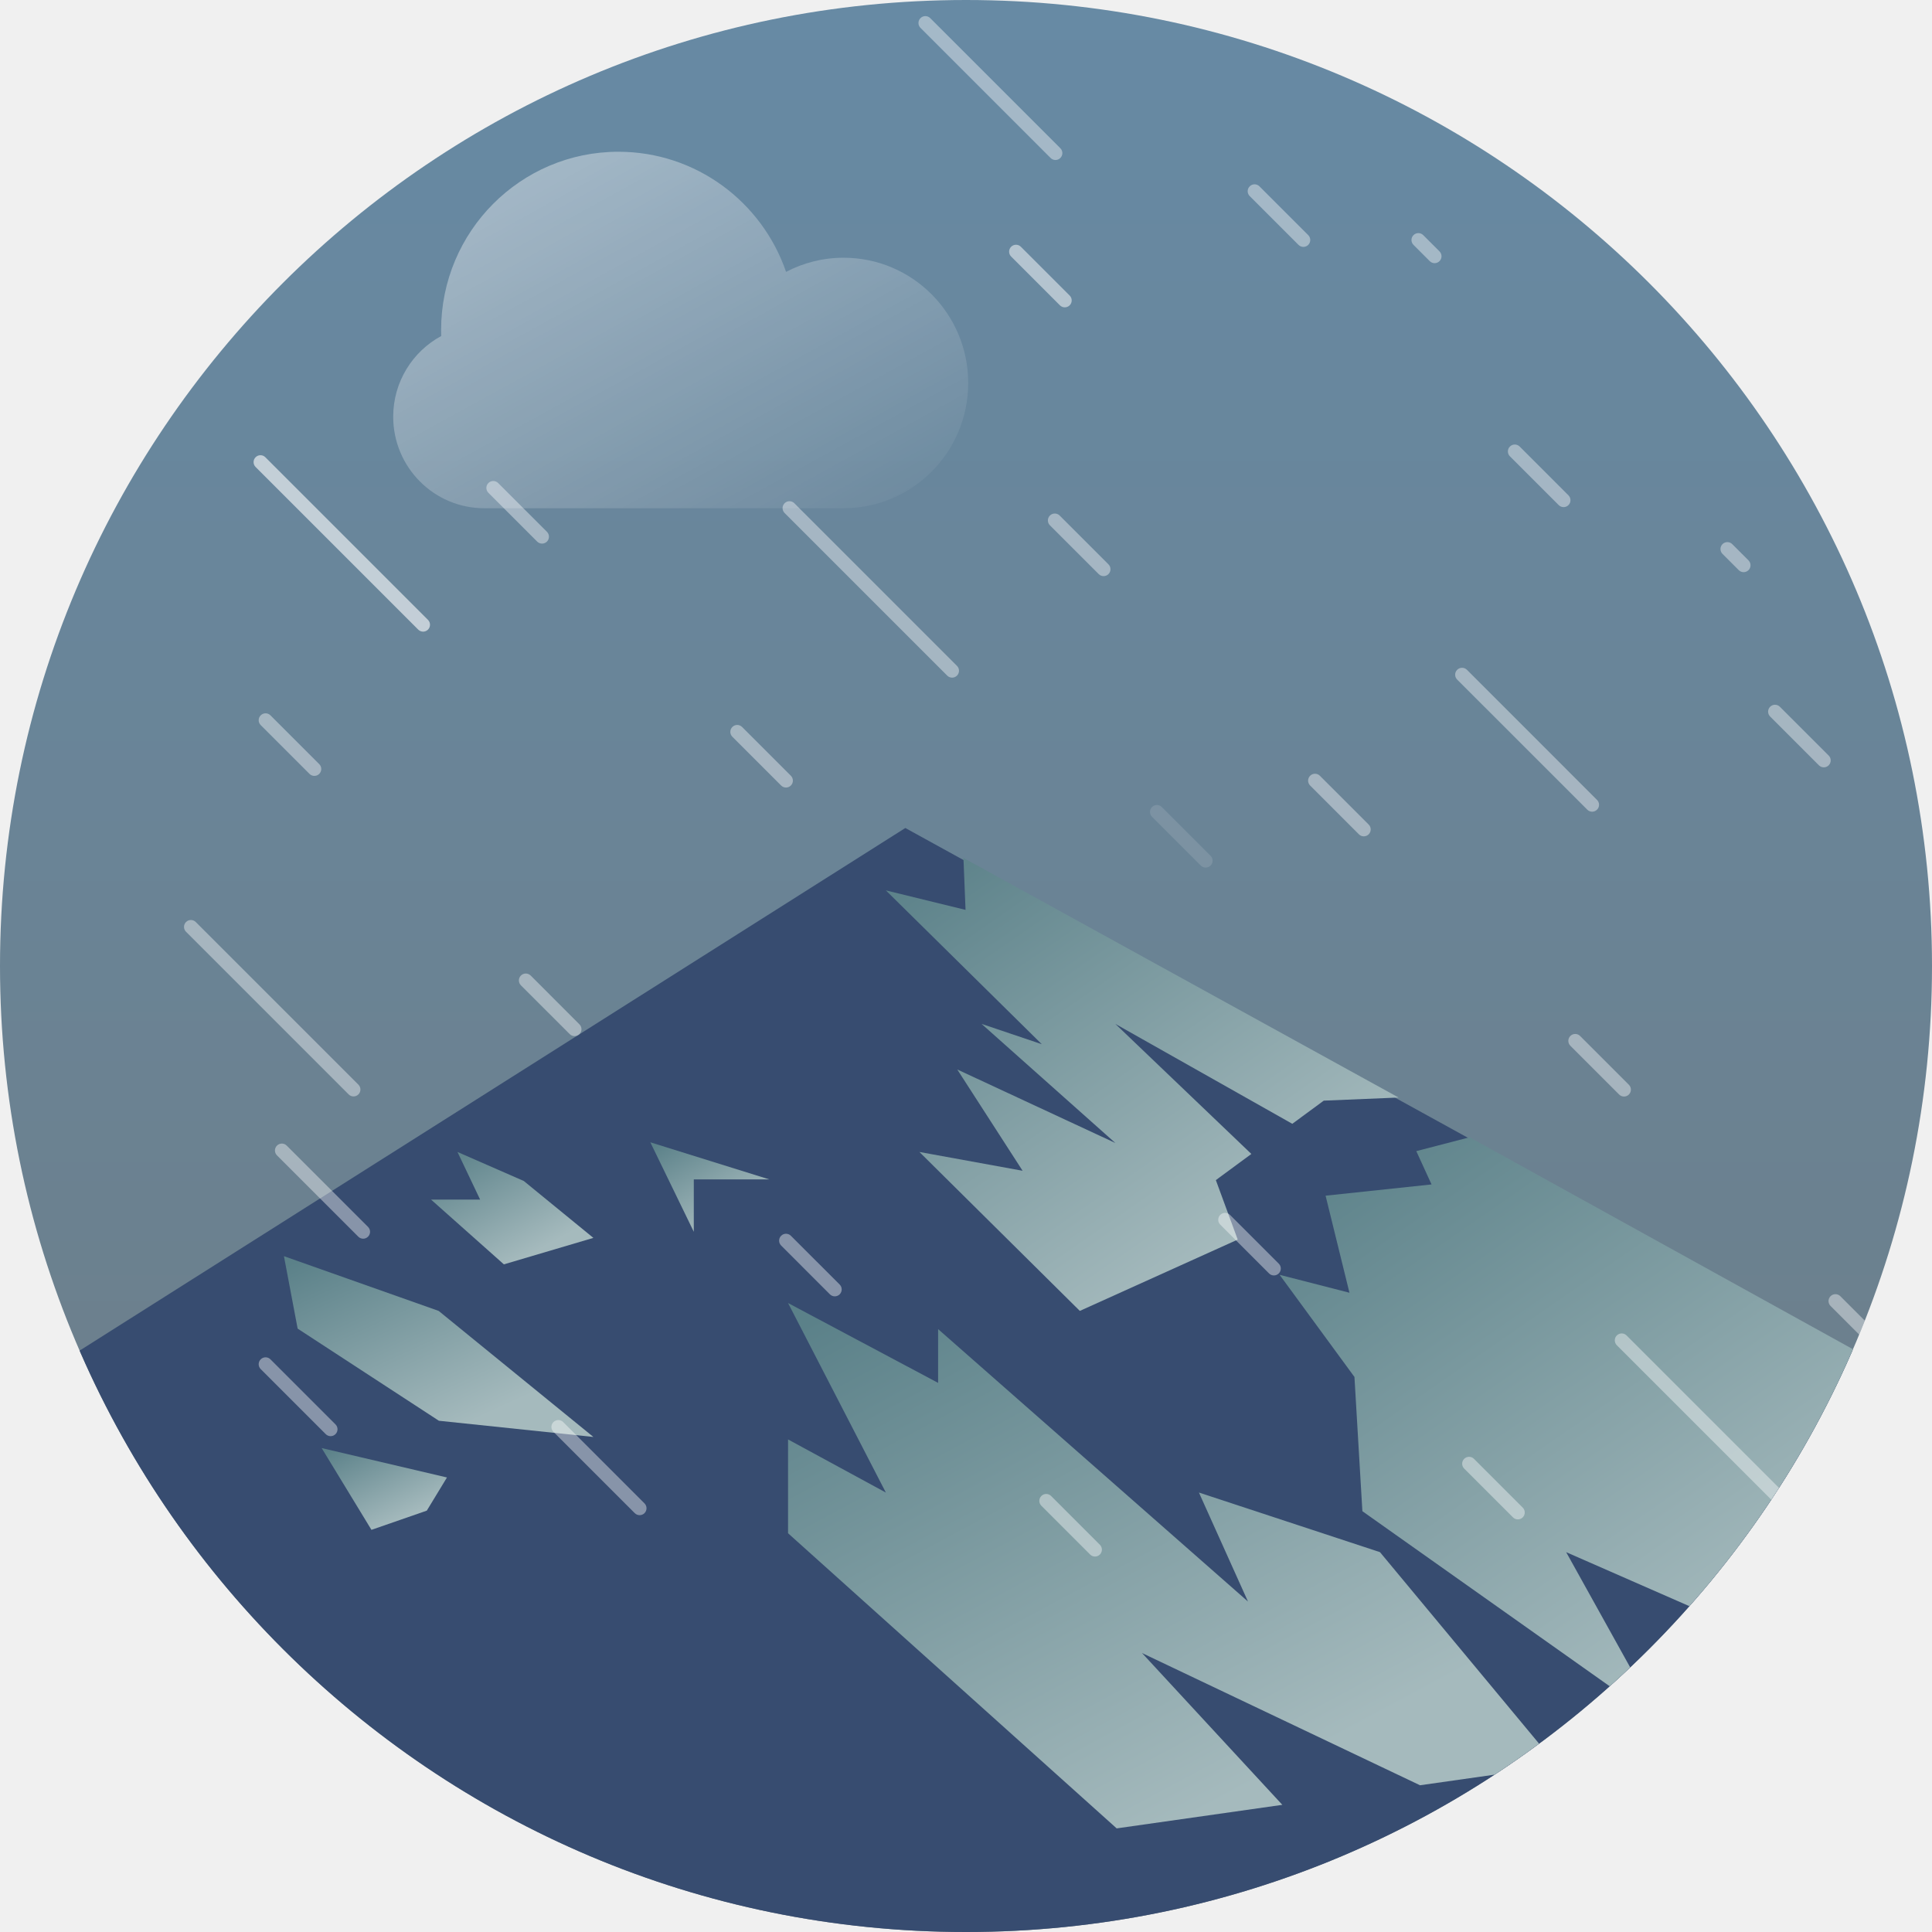
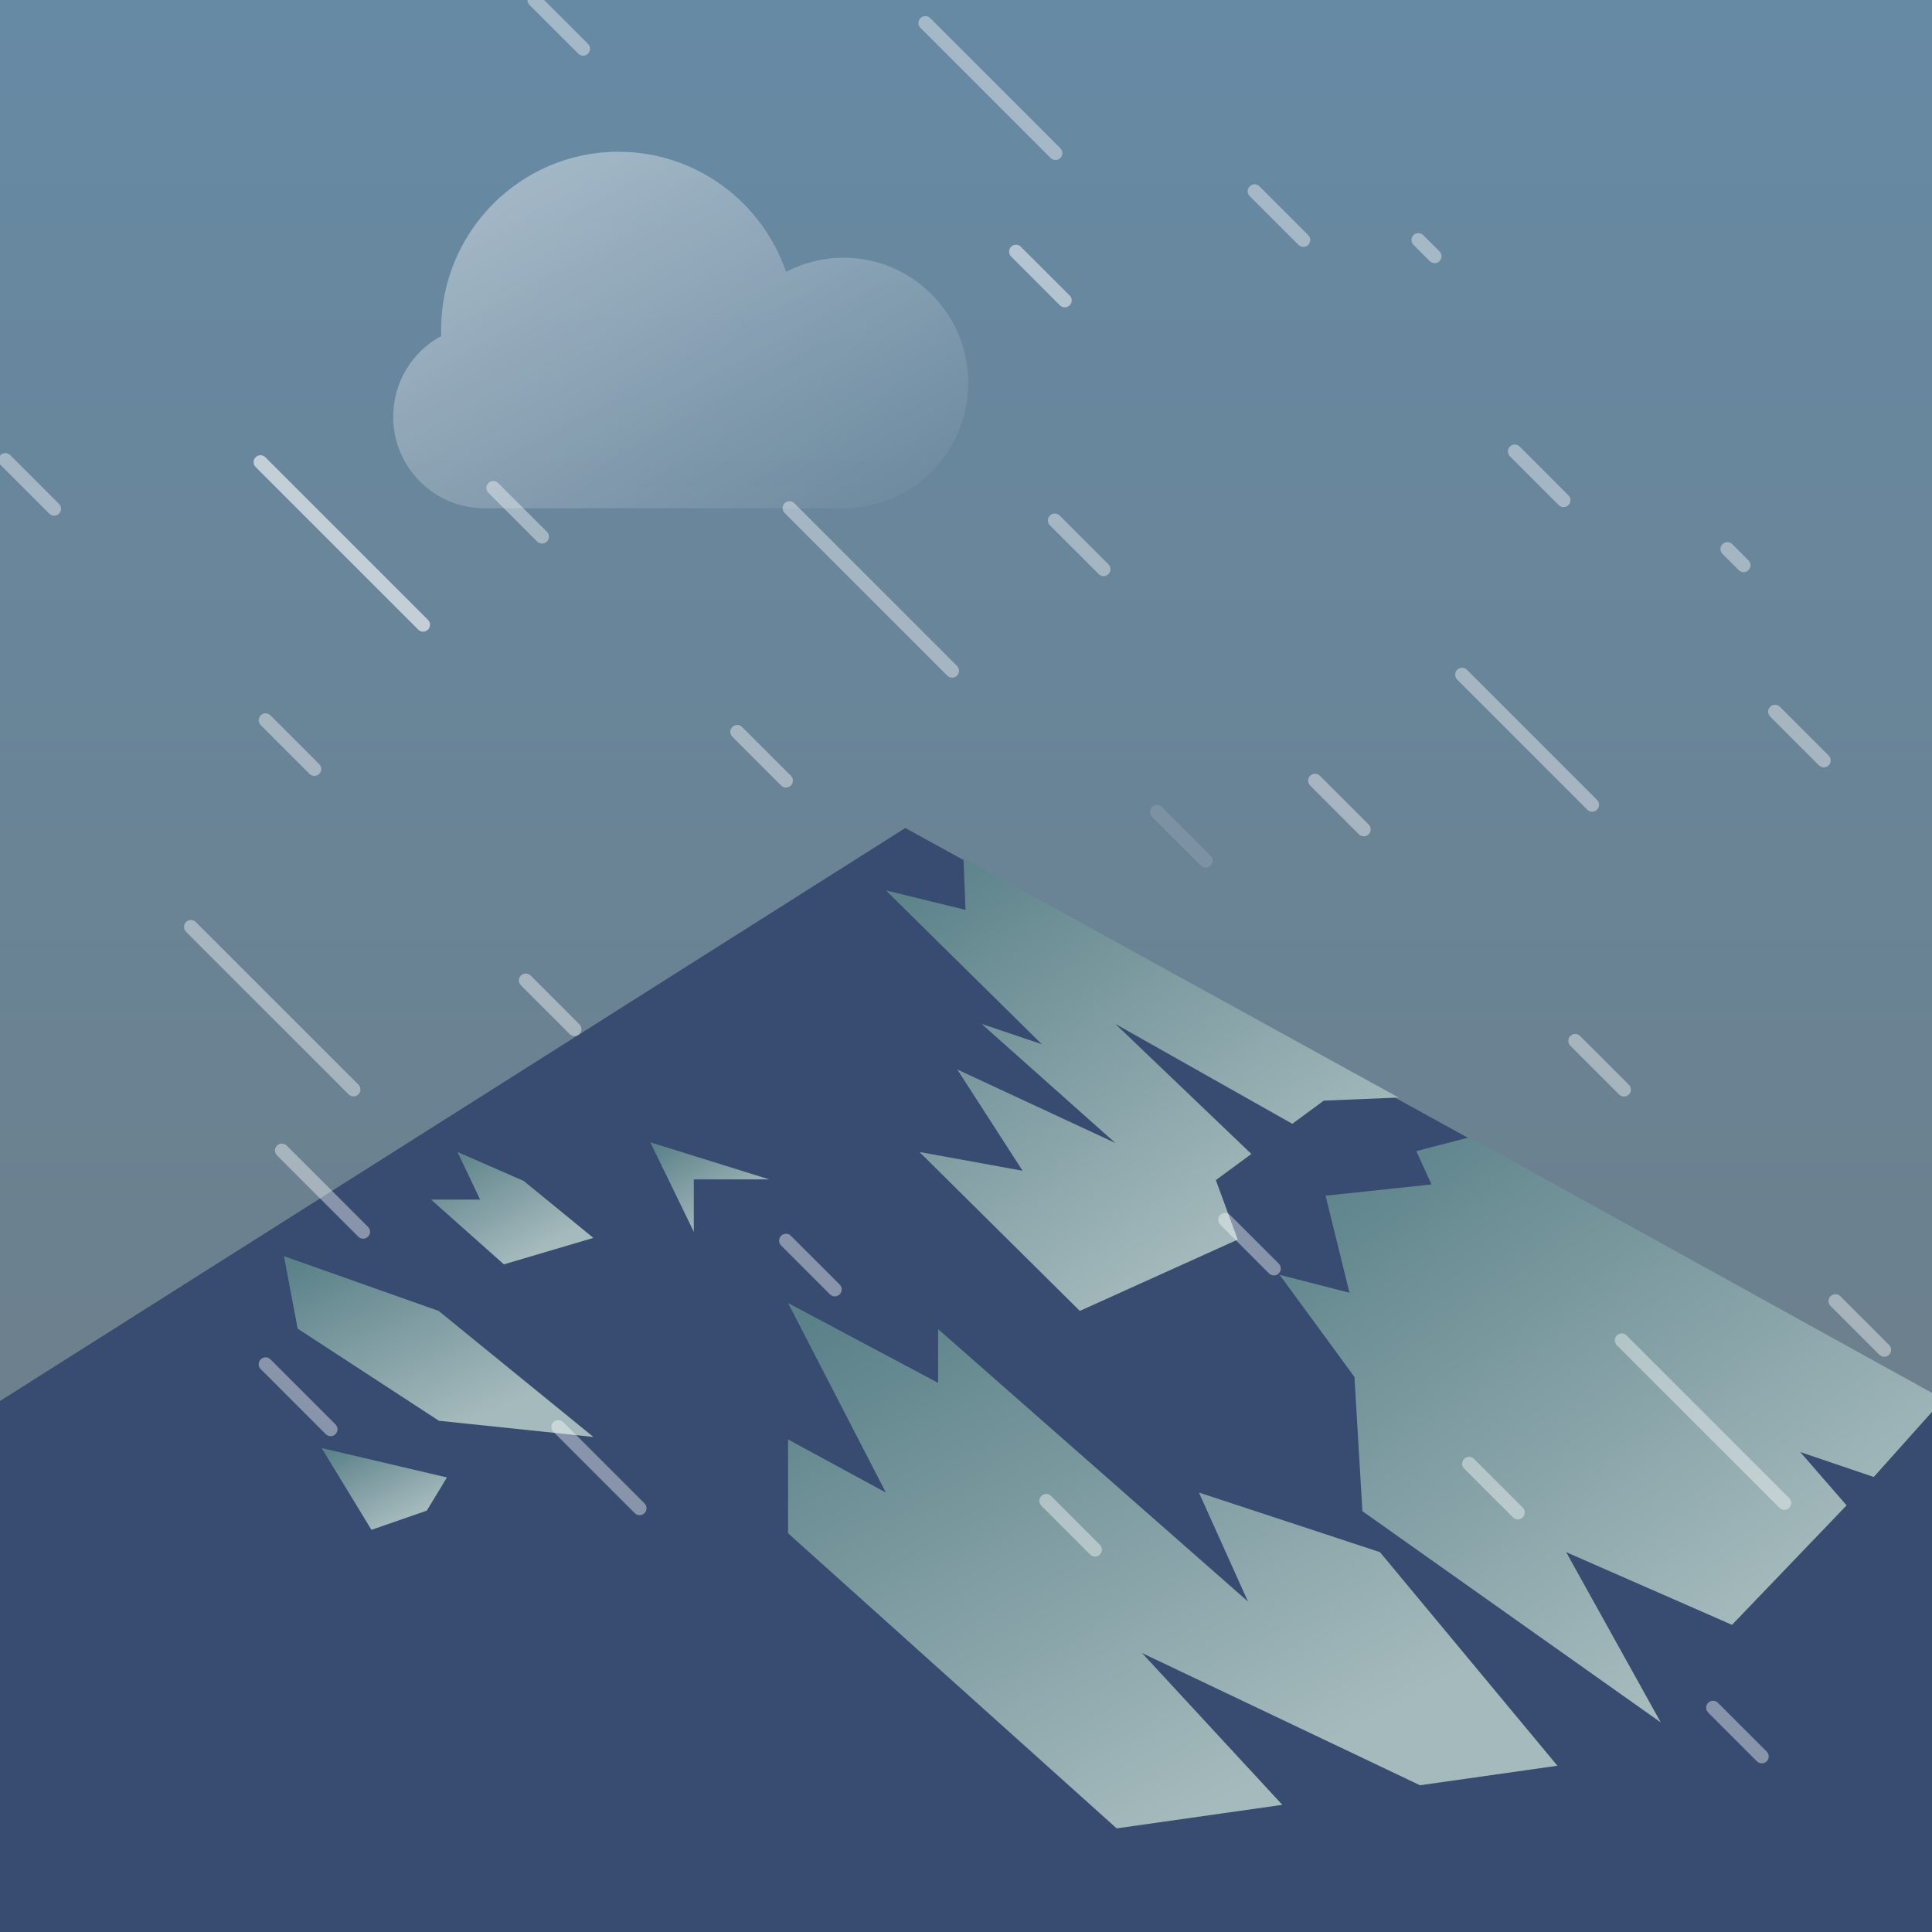
- <svg xmlns="http://www.w3.org/2000/svg" width="500" height="500" viewBox="0 0 84 84" fill="none">
-   <g id="10a0c693">
-     <g clip-path="url(#9f86fb31)">
-       <rect width="84" height="84" rx="42" fill="url(#336f1fab)" />
-       <g id="d15f7c61">
-         <path id="60f9a086" fill-rule="evenodd" clip-rule="evenodd" d="M39.362 36L100.96 69.919V98.97H-17L-16.442 71.32L39.362 36Z" fill="#374C70" />
-         <path id="c149b45f" fill-rule="evenodd" clip-rule="evenodd" d="M38.515 38.712L41.98 39.56L41.889 37.302L60.809 47.719L57.555 47.854L56.187 48.861L48.493 44.517L54.407 50.172L52.863 51.309L53.814 53.895L46.949 56.996L39.974 50.085L44.461 50.903L41.62 46.499L48.493 49.695L42.677 44.517L45.295 45.4L38.515 38.712Z" fill="url(#8f6752e2)" />
-         <path id="2794a7f1" fill-rule="evenodd" clip-rule="evenodd" d="M61.578 50.049L63.895 49.447L84.494 60.835L81.467 64.216L78.272 63.134L80.287 65.451L75.305 70.646L68.094 67.485L72.207 74.887L59.234 65.704L58.889 59.867L55.636 55.427L58.672 56.206L57.634 51.986L62.241 51.497L61.578 50.049Z" fill="url(#43997db2)" />
-         <path id="9b6251c6" fill-rule="evenodd" clip-rule="evenodd" d="M34.263 56.653L40.787 60.125V57.787L54.26 69.632L52.127 64.893L59.999 67.485L67.714 76.771L61.74 77.62L49.653 71.871L55.753 78.471L48.551 79.495L34.263 66.663V62.584L38.515 64.893L34.263 56.653Z" fill="url(#485d4589)" />
-         <path id="d000d284" fill-rule="evenodd" clip-rule="evenodd" d="M12.941 57.766L12.345 54.616L19.072 56.996L25.799 62.476L19.082 61.772L12.941 57.766Z" fill="url(#4b514fee)" />
-         <path id="eb9de532" fill-rule="evenodd" clip-rule="evenodd" d="M16.15 66.515L13.985 62.959L19.433 64.238L18.556 65.68L16.15 66.515Z" fill="url(#67d309b2)" />
-         <path id="26cd67fb" fill-rule="evenodd" clip-rule="evenodd" d="M30.165 53.556L28.275 49.665L33.447 51.278H30.165V53.556Z" fill="url(#87c3e0f6)" />
-         <path id="a0f3d994" fill-rule="evenodd" clip-rule="evenodd" d="M18.741 52.156H20.875L19.89 50.085L22.773 51.347L25.799 53.821L21.908 54.972L18.741 52.156Z" fill="url(#9e69329a)" />
-         <path id="d13ad466" opacity="0.4" fill-rule="evenodd" clip-rule="evenodd" d="M21.234 21.425C21.117 21.308 21.117 21.118 21.234 21.001C21.351 20.884 21.541 20.884 21.658 21.001L23.78 23.122C23.897 23.239 23.897 23.429 23.78 23.547C23.663 23.664 23.473 23.664 23.355 23.547L21.234 21.425ZM31.841 32.032C31.724 31.915 31.724 31.725 31.841 31.608C31.958 31.49 32.148 31.49 32.265 31.608L34.386 33.729C34.503 33.846 34.503 34.036 34.386 34.153C34.269 34.27 34.079 34.27 33.962 34.153L31.841 32.032ZM53.054 52.821C52.937 52.938 52.937 53.128 53.054 53.245L55.175 55.366C55.292 55.483 55.482 55.483 55.599 55.366C55.717 55.249 55.717 55.059 55.599 54.942L53.478 52.821C53.361 52.704 53.171 52.704 53.054 52.821ZM63.66 63.852C63.543 63.734 63.543 63.544 63.66 63.427C63.778 63.31 63.968 63.31 64.085 63.427L66.206 65.549C66.323 65.666 66.323 65.856 66.206 65.973C66.089 66.09 65.899 66.09 65.782 65.973L63.66 63.852ZM74.267 74.034C74.15 74.151 74.15 74.341 74.267 74.458L76.388 76.579C76.505 76.697 76.695 76.697 76.813 76.579C76.93 76.462 76.93 76.272 76.813 76.155L74.691 74.034C74.574 73.917 74.384 73.917 74.267 74.034Z" fill="white" />
-         <path id="c8953573" opacity="0.4" fill-rule="evenodd" clip-rule="evenodd" d="M23.021 0.212C22.904 0.095 22.904 -0.095 23.021 -0.212C23.138 -0.329 23.328 -0.329 23.445 -0.212L25.566 1.909C25.684 2.026 25.684 2.216 25.566 2.333C25.449 2.451 25.259 2.451 25.142 2.333L23.021 0.212ZM45.648 22.84C45.531 22.722 45.531 22.532 45.648 22.415C45.765 22.298 45.955 22.298 46.072 22.415L48.194 24.537C48.311 24.654 48.311 24.844 48.194 24.961C48.077 25.078 47.887 25.078 47.77 24.961L45.648 22.84ZM56.962 33.729C56.845 33.846 56.845 34.036 56.962 34.153L59.083 36.275C59.2 36.392 59.39 36.392 59.508 36.275C59.625 36.157 59.625 35.967 59.508 35.85L57.386 33.729C57.269 33.612 57.079 33.612 56.962 33.729ZM68.276 45.467C68.159 45.35 68.159 45.16 68.276 45.043C68.393 44.925 68.583 44.925 68.7 45.043L70.821 47.164C70.938 47.281 70.938 47.471 70.821 47.588C70.704 47.705 70.514 47.705 70.397 47.588L68.276 45.467ZM79.589 56.356C79.472 56.474 79.472 56.663 79.589 56.781L81.711 58.902C81.828 59.019 82.018 59.019 82.135 58.902C82.252 58.785 82.252 58.595 82.135 58.478L80.014 56.356C79.897 56.239 79.707 56.239 79.589 56.356ZM90.903 68.094C90.786 67.977 90.786 67.787 90.903 67.67C91.02 67.553 91.21 67.553 91.327 67.67L93.449 69.791C93.566 69.909 93.566 70.099 93.449 70.216C93.332 70.333 93.142 70.333 93.024 70.216L90.903 68.094ZM102.217 78.984C102.1 79.101 102.1 79.291 102.217 79.408L104.338 81.529C104.455 81.647 104.645 81.647 104.762 81.529C104.88 81.412 104.88 81.222 104.762 81.105L102.641 78.984C102.524 78.867 102.334 78.867 102.217 78.984Z" fill="white" />
-         <path id="4f2ed24f" opacity="0.4" fill-rule="evenodd" clip-rule="evenodd" d="M54.335 8.526C54.217 8.409 54.217 8.219 54.335 8.102C54.452 7.984 54.642 7.984 54.759 8.102L56.88 10.223C56.997 10.34 56.997 10.53 56.88 10.647C56.763 10.764 56.573 10.764 56.456 10.647L54.335 8.526ZM65.648 19.84C65.531 19.722 65.531 19.532 65.648 19.415C65.765 19.298 65.955 19.298 66.073 19.415L68.194 21.537C68.311 21.654 68.311 21.844 68.194 21.961C68.077 22.078 67.887 22.078 67.77 21.961L65.648 19.84ZM76.962 30.729C76.845 30.846 76.845 31.036 76.962 31.153L79.083 33.275C79.201 33.392 79.39 33.392 79.508 33.275C79.625 33.157 79.625 32.967 79.508 32.85L77.386 30.729C77.269 30.612 77.079 30.612 76.962 30.729Z" fill="white" />
-         <path id="00d95a91" opacity="0.4" fill-rule="evenodd" clip-rule="evenodd" d="M0.021 20.212C-0.096 20.095 -0.096 19.905 0.021 19.788C0.138 19.671 0.328 19.671 0.445 19.788L2.566 21.909C2.684 22.026 2.684 22.216 2.566 22.333C2.449 22.451 2.259 22.451 2.142 22.333L0.021 20.212ZM11.335 31.526C11.217 31.409 11.217 31.219 11.335 31.102C11.452 30.984 11.642 30.984 11.759 31.102L13.88 33.223C13.997 33.34 13.997 33.53 13.88 33.647C13.763 33.764 13.573 33.764 13.456 33.647L11.335 31.526ZM22.648 42.415C22.531 42.532 22.531 42.722 22.648 42.84L24.77 44.961C24.887 45.078 25.077 45.078 25.194 44.961C25.311 44.844 25.311 44.654 25.194 44.537L23.073 42.415C22.955 42.298 22.765 42.298 22.648 42.415ZM33.962 54.153C33.845 54.036 33.845 53.846 33.962 53.729C34.079 53.612 34.269 53.612 34.386 53.729L36.508 55.85C36.625 55.967 36.625 56.157 36.508 56.275C36.39 56.392 36.2 56.392 36.083 56.275L33.962 54.153ZM45.276 65.043C45.158 65.16 45.158 65.35 45.276 65.467L47.397 67.588C47.514 67.705 47.704 67.705 47.821 67.588C47.938 67.471 47.938 67.281 47.821 67.164L45.7 65.043C45.583 64.925 45.393 64.925 45.276 65.043ZM67.903 88.094C67.786 87.977 67.786 87.787 67.903 87.67C68.02 87.553 68.21 87.553 68.327 87.67L70.449 89.791C70.566 89.909 70.566 90.099 70.449 90.216C70.332 90.333 70.142 90.333 70.024 90.216L67.903 88.094ZM79.217 98.984C79.1 99.101 79.1 99.291 79.217 99.408L81.338 101.529C81.455 101.647 81.645 101.647 81.762 101.529C81.88 101.412 81.88 101.222 81.762 101.105L79.641 98.984C79.524 98.867 79.334 98.867 79.217 98.984Z" fill="white" />
-         <path id="18c308df" opacity="0.4" fill-rule="evenodd" clip-rule="evenodd" d="M12.042 50.233C11.925 50.116 11.925 49.926 12.042 49.809C12.159 49.691 12.349 49.691 12.466 49.809L16.002 53.344C16.119 53.461 16.119 53.651 16.002 53.768C15.884 53.886 15.694 53.886 15.577 53.768L12.042 50.233ZM24.062 62.254C23.945 62.136 23.945 61.947 24.062 61.829C24.18 61.712 24.37 61.712 24.487 61.829L28.022 65.365C28.139 65.482 28.139 65.672 28.022 65.789C27.905 65.906 27.715 65.906 27.598 65.789L24.062 62.254ZM48.104 85.871C47.987 85.988 47.987 86.178 48.104 86.295L51.64 89.831C51.757 89.948 51.947 89.948 52.064 89.831C52.181 89.714 52.181 89.524 52.064 89.407L48.528 85.871C48.411 85.754 48.221 85.754 48.104 85.871ZM60.125 98.316C60.008 98.199 60.008 98.009 60.125 97.892C60.242 97.775 60.432 97.775 60.549 97.892L64.085 101.427C64.202 101.545 64.202 101.734 64.085 101.852C63.968 101.969 63.778 101.969 63.66 101.852L60.125 98.316ZM72.146 109.913C72.029 110.03 72.029 110.22 72.146 110.337L75.681 113.872C75.798 113.99 75.988 113.99 76.106 113.872C76.223 113.755 76.223 113.565 76.106 113.448L72.57 109.913C72.453 109.795 72.263 109.795 72.146 109.913Z" fill="white" />
-         <path id="517c63f1" opacity="0.4" d="M11.335 59.526C11.217 59.409 11.217 59.219 11.335 59.102C11.452 58.984 11.642 58.984 11.759 59.102L14.587 61.93C14.704 62.047 14.704 62.237 14.587 62.354C14.47 62.471 14.28 62.471 14.163 62.354L11.335 59.526Z" fill="white" />
-         <path id="e989b491" opacity="0.4" fill-rule="evenodd" clip-rule="evenodd" d="M40.021 0.788C39.904 0.905 39.904 1.095 40.021 1.212L45.678 6.869C45.795 6.986 45.985 6.986 46.102 6.869C46.219 6.752 46.219 6.562 46.102 6.445L40.445 0.788C40.328 0.671 40.138 0.671 40.021 0.788ZM63.355 29.122C63.238 29.239 63.238 29.43 63.355 29.547L69.012 35.203C69.129 35.321 69.319 35.321 69.436 35.203C69.554 35.086 69.554 34.896 69.436 34.779L63.78 29.122C63.663 29.005 63.472 29.005 63.355 29.122Z" fill="white" />
-         <path id="549ba5ec" opacity="0.4" fill-rule="evenodd" clip-rule="evenodd" d="M61.456 10.223C61.339 10.34 61.339 10.53 61.456 10.647L62.163 11.354C62.28 11.471 62.47 11.471 62.587 11.354C62.704 11.237 62.704 11.047 62.587 10.93L61.88 10.223C61.763 10.106 61.573 10.106 61.456 10.223ZM74.891 23.658C74.774 23.775 74.774 23.965 74.891 24.082L75.598 24.789C75.715 24.906 75.905 24.906 76.022 24.789C76.139 24.672 76.139 24.482 76.022 24.365L75.315 23.658C75.198 23.541 75.008 23.541 74.891 23.658Z" fill="white" />
-         <path id="8f38de8d" opacity="0.4" fill-rule="evenodd" clip-rule="evenodd" d="M34.113 22.304C33.996 22.187 33.996 21.997 34.113 21.88C34.23 21.762 34.42 21.762 34.537 21.88L41.608 28.951C41.725 29.068 41.725 29.258 41.608 29.375C41.491 29.492 41.301 29.492 41.184 29.375L34.113 22.304ZM8.088 40.512C7.971 40.395 7.971 40.205 8.088 40.088C8.205 39.971 8.395 39.971 8.512 40.088L15.583 47.159C15.7 47.276 15.7 47.466 15.583 47.583C15.466 47.7 15.276 47.7 15.159 47.583L8.088 40.512ZM70.296 58.063C70.179 58.181 70.179 58.37 70.296 58.488L77.368 65.559C77.485 65.676 77.675 65.676 77.792 65.559C77.909 65.442 77.909 65.252 77.792 65.134L70.721 58.063C70.604 57.946 70.414 57.946 70.296 58.063Z" fill="white" />
-         <path id="5d338720" opacity="0.9" d="M26.968 22.097H36.679C39.671 22.097 42.096 19.659 42.096 16.652C42.096 13.644 39.671 11.206 36.679 11.206C35.776 11.206 34.925 11.428 34.177 11.821C33.134 8.782 30.265 6.598 26.887 6.598C22.63 6.598 19.179 10.068 19.179 14.348C19.179 14.435 19.18 14.523 19.183 14.61C17.941 15.281 17.096 16.6 17.096 18.118C17.096 20.316 18.868 22.097 21.054 22.097H26.887C26.899 22.097 26.968 22.097 26.968 22.097H26.887H26.968Z" fill="url(#00bf2575)" />
-         <path id="41ef7a3e" opacity="0.6" d="M11.113 20.304C10.996 20.187 10.996 19.997 11.113 19.88C11.23 19.762 11.42 19.762 11.537 19.88L18.608 26.951C18.725 27.068 18.725 27.258 18.608 27.375C18.491 27.492 18.301 27.492 18.184 27.375L11.113 20.304Z" fill="white" />
-         <path id="6f795adb" opacity="0.121" d="M50.088 35.512C49.971 35.395 49.971 35.205 50.088 35.088C50.205 34.971 50.395 34.971 50.512 35.088L52.633 37.209C52.751 37.326 52.751 37.516 52.633 37.633C52.516 37.751 52.326 37.751 52.209 37.633L50.088 35.512Z" fill="white" />
-         <path id="3503503b" opacity="0.5" d="M43.962 11.153C43.845 11.036 43.845 10.846 43.962 10.729C44.079 10.612 44.269 10.612 44.386 10.729L46.508 12.85C46.625 12.967 46.625 13.157 46.508 13.275C46.39 13.392 46.2 13.392 46.083 13.275L43.962 11.153Z" fill="white" />
-       </g>
+ <svg xmlns="http://www.w3.org/2000/svg" width="84" height="84" viewBox="0 0 84 84" fill="none">
+   <g id="dc0150da" clip-path="url(#f1b4d93f)">
+     <rect width="84" height="84" fill="url(#29cc80f6)" />
+     <g id="e503bc6e">
+       <path id="87a51f34" fill-rule="evenodd" clip-rule="evenodd" d="M39.362 36L100.96 69.919V98.97H-17L-16.442 71.32L39.362 36Z" fill="#374C70" />
+       <path id="359a20b7" fill-rule="evenodd" clip-rule="evenodd" d="M38.515 38.712L41.98 39.56L41.889 37.302L60.809 47.719L57.555 47.854L56.187 48.861L48.493 44.517L54.407 50.172L52.863 51.309L53.814 53.895L46.949 56.996L39.974 50.085L44.461 50.903L41.62 46.499L48.493 49.695L42.677 44.517L45.295 45.4L38.515 38.712Z" fill="url(#fef5f5b6)" />
+       <path id="1fae749d" fill-rule="evenodd" clip-rule="evenodd" d="M61.578 50.048L63.895 49.447L84.494 60.834L81.467 64.216L78.272 63.133L80.287 65.451L75.305 70.645L68.094 67.485L72.207 74.887L59.234 65.703L58.889 59.867L55.636 55.427L58.672 56.206L57.634 51.986L62.241 51.497L61.578 50.048Z" fill="url(#d0348613)" />
+       <path id="ab7c6ff5" fill-rule="evenodd" clip-rule="evenodd" d="M34.263 56.653L40.787 60.125V57.787L54.26 69.632L52.127 64.893L59.999 67.485L67.714 76.771L61.74 77.62L49.653 71.871L55.753 78.471L48.551 79.495L34.263 66.663V62.584L38.515 64.893L34.263 56.653Z" fill="url(#466dc70d)" />
+       <path id="c67fb855" fill-rule="evenodd" clip-rule="evenodd" d="M12.941 57.766L12.345 54.616L19.072 56.996L25.799 62.476L19.082 61.772L12.941 57.766Z" fill="url(#e6c63db3)" />
+       <path id="1b4fe313" fill-rule="evenodd" clip-rule="evenodd" d="M16.15 66.515L13.985 62.959L19.433 64.237L18.556 65.679L16.15 66.515Z" fill="url(#2a78edb3)" />
+       <path id="4ff0610a" fill-rule="evenodd" clip-rule="evenodd" d="M30.165 53.556L28.275 49.665L33.447 51.278H30.165V53.556Z" fill="url(#6b6beb63)" />
+       <path id="3f04e755" fill-rule="evenodd" clip-rule="evenodd" d="M18.741 52.156H20.875L19.89 50.085L22.773 51.347L25.799 53.822L21.908 54.972L18.741 52.156Z" fill="url(#a9af3d99)" />
+       <path id="cc680a3d" opacity="0.4" fill-rule="evenodd" clip-rule="evenodd" d="M21.234 21.425C21.117 21.308 21.117 21.118 21.234 21.001C21.351 20.884 21.541 20.884 21.658 21.001L23.78 23.122C23.897 23.24 23.897 23.43 23.78 23.547C23.663 23.664 23.473 23.664 23.355 23.547L21.234 21.425ZM31.841 32.032C31.724 31.915 31.724 31.725 31.841 31.608C31.958 31.491 32.148 31.491 32.265 31.608L34.386 33.729C34.503 33.846 34.503 34.036 34.386 34.153C34.269 34.27 34.079 34.27 33.962 34.153L31.841 32.032ZM53.054 52.821C52.937 52.938 52.937 53.128 53.054 53.245L55.175 55.367C55.292 55.484 55.482 55.484 55.599 55.367C55.717 55.249 55.717 55.059 55.599 54.942L53.478 52.821C53.361 52.704 53.171 52.704 53.054 52.821ZM63.66 63.852C63.543 63.735 63.543 63.545 63.66 63.428C63.778 63.31 63.968 63.31 64.085 63.428L66.206 65.549C66.323 65.666 66.323 65.856 66.206 65.973C66.089 66.09 65.899 66.09 65.782 65.973L63.66 63.852ZM74.267 74.034C74.15 74.151 74.15 74.341 74.267 74.458L76.388 76.58C76.505 76.697 76.695 76.697 76.813 76.58C76.93 76.463 76.93 76.273 76.813 76.155L74.691 74.034C74.574 73.917 74.384 73.917 74.267 74.034Z" fill="white" />
+       <path id="c97ef831" opacity="0.4" fill-rule="evenodd" clip-rule="evenodd" d="M23.021 0.212C22.904 0.095 22.904 -0.095 23.021 -0.212C23.138 -0.329 23.328 -0.329 23.445 -0.212L25.566 1.909C25.684 2.026 25.684 2.216 25.566 2.333C25.449 2.451 25.259 2.451 25.142 2.333L23.021 0.212ZM45.648 22.84C45.531 22.722 45.531 22.532 45.648 22.415C45.765 22.298 45.955 22.298 46.072 22.415L48.194 24.537C48.311 24.654 48.311 24.844 48.194 24.961C48.077 25.078 47.887 25.078 47.77 24.961L45.648 22.84ZM56.962 33.729C56.845 33.846 56.845 34.036 56.962 34.153L59.083 36.275C59.2 36.392 59.39 36.392 59.508 36.275C59.625 36.157 59.625 35.967 59.508 35.85L57.386 33.729C57.269 33.612 57.079 33.612 56.962 33.729ZM68.276 45.467C68.159 45.35 68.159 45.16 68.276 45.043C68.393 44.925 68.583 44.925 68.7 45.043L70.821 47.164C70.938 47.281 70.938 47.471 70.821 47.588C70.704 47.705 70.514 47.705 70.397 47.588L68.276 45.467ZM79.589 56.356C79.472 56.474 79.472 56.663 79.589 56.781L81.711 58.902C81.828 59.019 82.018 59.019 82.135 58.902C82.252 58.785 82.252 58.595 82.135 58.478L80.014 56.356C79.897 56.239 79.707 56.239 79.589 56.356ZM90.903 68.094C90.786 67.977 90.786 67.787 90.903 67.67C91.02 67.553 91.21 67.553 91.327 67.67L93.449 69.791C93.566 69.909 93.566 70.099 93.449 70.216C93.332 70.333 93.142 70.333 93.024 70.216L90.903 68.094ZM102.217 78.984C102.1 79.101 102.1 79.291 102.217 79.408L104.338 81.529C104.455 81.647 104.645 81.647 104.762 81.529C104.88 81.412 104.88 81.222 104.762 81.105L102.641 78.984C102.524 78.867 102.334 78.867 102.217 78.984Z" fill="white" />
+       <path id="f2fc6e82" opacity="0.4" fill-rule="evenodd" clip-rule="evenodd" d="M54.334 8.526C54.217 8.409 54.217 8.219 54.334 8.102C54.452 7.984 54.642 7.984 54.759 8.102L56.88 10.223C56.997 10.34 56.997 10.53 56.88 10.647C56.763 10.764 56.573 10.764 56.456 10.647L54.334 8.526ZM65.648 19.84C65.531 19.722 65.531 19.532 65.648 19.415C65.765 19.298 65.955 19.298 66.073 19.415L68.194 21.537C68.311 21.654 68.311 21.844 68.194 21.961C68.077 22.078 67.887 22.078 67.77 21.961L65.648 19.84ZM76.962 30.729C76.845 30.846 76.845 31.036 76.962 31.153L79.083 33.275C79.2 33.392 79.39 33.392 79.507 33.275C79.625 33.157 79.625 32.967 79.507 32.85L77.386 30.729C77.269 30.612 77.079 30.612 76.962 30.729Z" fill="white" />
+       <path id="38e5af5e" opacity="0.4" fill-rule="evenodd" clip-rule="evenodd" d="M0.021 20.212C-0.096 20.095 -0.096 19.905 0.021 19.788C0.138 19.671 0.328 19.671 0.445 19.788L2.566 21.909C2.684 22.026 2.684 22.216 2.566 22.333C2.449 22.451 2.259 22.451 2.142 22.333L0.021 20.212ZM11.335 31.526C11.217 31.409 11.217 31.219 11.335 31.102C11.452 30.984 11.642 30.984 11.759 31.102L13.88 33.223C13.997 33.34 13.997 33.53 13.88 33.647C13.763 33.764 13.573 33.764 13.456 33.647L11.335 31.526ZM22.648 42.415C22.531 42.532 22.531 42.722 22.648 42.84L24.77 44.961C24.887 45.078 25.077 45.078 25.194 44.961C25.311 44.844 25.311 44.654 25.194 44.537L23.073 42.415C22.955 42.298 22.765 42.298 22.648 42.415ZM33.962 54.153C33.845 54.036 33.845 53.846 33.962 53.729C34.079 53.612 34.269 53.612 34.386 53.729L36.508 55.85C36.625 55.967 36.625 56.157 36.508 56.275C36.39 56.392 36.2 56.392 36.083 56.275L33.962 54.153ZM45.276 65.043C45.158 65.16 45.158 65.35 45.276 65.467L47.397 67.588C47.514 67.705 47.704 67.705 47.821 67.588C47.938 67.471 47.938 67.281 47.821 67.164L45.7 65.043C45.583 64.925 45.393 64.925 45.276 65.043ZM67.903 88.094C67.786 87.977 67.786 87.787 67.903 87.67C68.02 87.553 68.21 87.553 68.327 87.67L70.449 89.791C70.566 89.909 70.566 90.099 70.449 90.216C70.332 90.333 70.142 90.333 70.024 90.216L67.903 88.094ZM79.217 98.984C79.1 99.101 79.1 99.291 79.217 99.408L81.338 101.529C81.455 101.647 81.645 101.647 81.762 101.529C81.88 101.412 81.88 101.222 81.762 101.105L79.641 98.984C79.524 98.867 79.334 98.867 79.217 98.984Z" fill="white" />
+       <path id="d8f87482" opacity="0.4" fill-rule="evenodd" clip-rule="evenodd" d="M12.042 50.233C11.925 50.116 11.925 49.926 12.042 49.809C12.159 49.691 12.349 49.691 12.466 49.809L16.002 53.344C16.119 53.461 16.119 53.651 16.002 53.768C15.884 53.886 15.694 53.886 15.577 53.768L12.042 50.233ZM24.062 62.254C23.945 62.136 23.945 61.947 24.062 61.829C24.18 61.712 24.37 61.712 24.487 61.829L28.022 65.365C28.139 65.482 28.139 65.672 28.022 65.789C27.905 65.906 27.715 65.906 27.598 65.789L24.062 62.254ZM48.104 85.871C47.987 85.988 47.987 86.178 48.104 86.295L51.64 89.831C51.757 89.948 51.947 89.948 52.064 89.831C52.181 89.714 52.181 89.524 52.064 89.407L48.528 85.871C48.411 85.754 48.221 85.754 48.104 85.871ZM60.125 98.316C60.008 98.199 60.008 98.009 60.125 97.892C60.242 97.775 60.432 97.775 60.549 97.892L64.085 101.427C64.202 101.545 64.202 101.734 64.085 101.852C63.968 101.969 63.778 101.969 63.66 101.852L60.125 98.316ZM72.146 109.913C72.029 110.03 72.029 110.22 72.146 110.337L75.681 113.872C75.798 113.99 75.988 113.99 76.106 113.872C76.223 113.755 76.223 113.565 76.106 113.448L72.57 109.913C72.453 109.795 72.263 109.795 72.146 109.913Z" fill="white" />
+       <path id="a6540b15" opacity="0.4" d="M11.335 59.526C11.217 59.409 11.217 59.219 11.335 59.102C11.452 58.984 11.642 58.984 11.759 59.102L14.587 61.93C14.704 62.047 14.704 62.237 14.587 62.354C14.47 62.471 14.28 62.471 14.163 62.354L11.335 59.526Z" fill="white" />
+       <path id="d355331e" opacity="0.4" fill-rule="evenodd" clip-rule="evenodd" d="M40.021 0.788C39.904 0.905 39.904 1.095 40.021 1.212L45.678 6.869C45.795 6.986 45.985 6.986 46.102 6.869C46.219 6.752 46.219 6.562 46.102 6.445L40.445 0.788C40.328 0.671 40.138 0.671 40.021 0.788ZM63.355 29.122C63.238 29.239 63.238 29.43 63.355 29.547L69.012 35.203C69.129 35.321 69.319 35.321 69.436 35.203C69.554 35.086 69.554 34.896 69.436 34.779L63.78 29.122C63.663 29.005 63.472 29.005 63.355 29.122Z" fill="white" />
+       <path id="ab607502" opacity="0.4" fill-rule="evenodd" clip-rule="evenodd" d="M61.456 10.223C61.339 10.34 61.339 10.53 61.456 10.647L62.163 11.354C62.28 11.471 62.47 11.471 62.587 11.354C62.704 11.237 62.704 11.047 62.587 10.93L61.88 10.223C61.763 10.106 61.573 10.106 61.456 10.223ZM74.891 23.658C74.774 23.775 74.774 23.965 74.891 24.082L75.598 24.789C75.715 24.906 75.905 24.906 76.022 24.789C76.139 24.672 76.139 24.482 76.022 24.365L75.315 23.658C75.198 23.541 75.008 23.541 74.891 23.658Z" fill="white" />
+       <path id="395b3390" opacity="0.4" fill-rule="evenodd" clip-rule="evenodd" d="M34.113 22.304C33.996 22.187 33.996 21.997 34.113 21.88C34.23 21.763 34.42 21.763 34.537 21.88L41.608 28.951C41.725 29.068 41.725 29.258 41.608 29.375C41.491 29.492 41.301 29.492 41.184 29.375L34.113 22.304ZM8.088 40.512C7.971 40.395 7.971 40.205 8.088 40.088C8.205 39.971 8.395 39.971 8.512 40.088L15.583 47.159C15.7 47.276 15.7 47.466 15.583 47.583C15.466 47.7 15.276 47.7 15.159 47.583L8.088 40.512ZM70.296 58.063C70.179 58.181 70.179 58.371 70.296 58.488L77.368 65.559C77.485 65.676 77.675 65.676 77.792 65.559C77.909 65.442 77.909 65.252 77.792 65.135L70.721 58.063C70.604 57.946 70.414 57.946 70.296 58.063Z" fill="white" />
+       <path id="856c8a65" opacity="0.9" d="M26.968 22.097H36.679C39.671 22.097 42.096 19.659 42.096 16.652C42.096 13.644 39.671 11.206 36.679 11.206C35.776 11.206 34.925 11.428 34.177 11.821C33.134 8.782 30.265 6.598 26.887 6.598C22.63 6.598 19.179 10.068 19.179 14.348C19.179 14.435 19.18 14.523 19.183 14.61C17.941 15.281 17.096 16.6 17.096 18.118C17.096 20.316 18.868 22.097 21.054 22.097H26.887C26.9 22.097 26.968 22.097 26.968 22.097H26.887H26.968Z" fill="url(#45683acf)" />
+       <path id="e4fc789e" opacity="0.6" d="M11.113 20.304C10.996 20.187 10.996 19.997 11.113 19.88C11.23 19.763 11.42 19.763 11.537 19.88L18.608 26.951C18.725 27.068 18.725 27.258 18.608 27.375C18.491 27.492 18.301 27.492 18.184 27.375L11.113 20.304Z" fill="white" />
+       <path id="96283392" opacity="0.121" d="M50.088 35.512C49.971 35.395 49.971 35.205 50.088 35.088C50.205 34.971 50.395 34.971 50.512 35.088L52.633 37.209C52.751 37.326 52.751 37.516 52.633 37.633C52.516 37.751 52.326 37.751 52.209 37.633L50.088 35.512Z" fill="white" />
+       <path id="16ae42be" opacity="0.5" d="M43.962 11.153C43.845 11.036 43.845 10.846 43.962 10.729C44.079 10.612 44.269 10.612 44.386 10.729L46.508 12.85C46.625 12.967 46.625 13.157 46.508 13.275C46.39 13.392 46.2 13.392 46.083 13.275L43.962 11.153Z" fill="white" />
    </g>
  </g>
  <defs>
-     <linearGradient id="336f1fab" x1="90.762" y1="84" x2="90.762" y2="-7.399" gradientUnits="userSpaceOnUse">
+     <linearGradient id="29cc80f6" x1="90.762" y1="84" x2="90.762" y2="-7.399" gradientUnits="userSpaceOnUse">
      <stop stop-color="#6E7C84" />
      <stop offset="1" stop-color="#668BA7" />
    </linearGradient>
-     <linearGradient id="8f6752e2" x1="31.023" y1="43.676" x2="43.318" y2="61.376" gradientUnits="userSpaceOnUse">
+     <linearGradient id="fef5f5b6" x1="31.023" y1="43.677" x2="43.318" y2="61.376" gradientUnits="userSpaceOnUse">
      <stop stop-color="#5B8189" />
      <stop offset="1" stop-color="#A5BABD" />
    </linearGradient>
-     <linearGradient id="43997db2" x1="45.939" y1="57.682" x2="61.808" y2="80.576" gradientUnits="userSpaceOnUse">
+     <linearGradient id="d0348613" x1="45.939" y1="57.682" x2="61.808" y2="80.576" gradientUnits="userSpaceOnUse">
      <stop stop-color="#5B8189" />
      <stop offset="1" stop-color="#A5BABD" />
    </linearGradient>
-     <linearGradient id="485d4589" x1="23.022" y1="64.047" x2="35.705" y2="87.67" gradientUnits="userSpaceOnUse">
+     <linearGradient id="466dc70d" x1="23.022" y1="64.047" x2="35.705" y2="87.67" gradientUnits="userSpaceOnUse">
      <stop stop-color="#5B8189" />
      <stop offset="1" stop-color="#A5BABD" />
    </linearGradient>
-     <linearGradient id="4b514fee" x1="7.824" y1="57.16" x2="11.797" y2="65.808" gradientUnits="userSpaceOnUse">
+     <linearGradient id="e6c63db3" x1="7.824" y1="57.16" x2="11.797" y2="65.808" gradientUnits="userSpaceOnUse">
      <stop stop-color="#5B8189" />
      <stop offset="1" stop-color="#A5BABD" />
    </linearGradient>
-     <linearGradient id="67d309b2" x1="12.155" y1="64.11" x2="14.079" y2="67.86" gradientUnits="userSpaceOnUse">
+     <linearGradient id="2a78edb3" x1="12.155" y1="64.11" x2="14.079" y2="67.86" gradientUnits="userSpaceOnUse">
      <stop stop-color="#5B8189" />
      <stop offset="1" stop-color="#A5BABD" />
    </linearGradient>
-     <linearGradient id="87c3e0f6" x1="26.537" y1="50.924" x2="28.808" y2="54.765" gradientUnits="userSpaceOnUse">
+     <linearGradient id="6b6beb63" x1="26.537" y1="50.924" x2="28.808" y2="54.765" gradientUnits="userSpaceOnUse">
      <stop stop-color="#5B8189" />
      <stop offset="1" stop-color="#A5BABD" />
    </linearGradient>
-     <linearGradient id="9e69329a" x1="16.369" y1="51.667" x2="19.103" y2="56.689" gradientUnits="userSpaceOnUse">
+     <linearGradient id="a9af3d99" x1="16.369" y1="51.667" x2="19.103" y2="56.689" gradientUnits="userSpaceOnUse">
      <stop stop-color="#5B8189" />
      <stop offset="1" stop-color="#A5BABD" />
    </linearGradient>
-     <linearGradient id="00bf2575" x1="21.708" y1="-24.945" x2="46.323" y2="19.77" gradientUnits="userSpaceOnUse">
+     <linearGradient id="45683acf" x1="21.708" y1="-24.945" x2="46.323" y2="19.77" gradientUnits="userSpaceOnUse">
      <stop stop-color="white" />
      <stop offset="1" stop-color="white" stop-opacity="0.01" />
    </linearGradient>
-     <clipPath id="9f86fb31">
-       <rect width="84" height="84" rx="42" fill="white" />
+     <clipPath id="f1b4d93f">
+       <rect width="84" height="84" fill="white" />
    </clipPath>
  </defs>
</svg>
